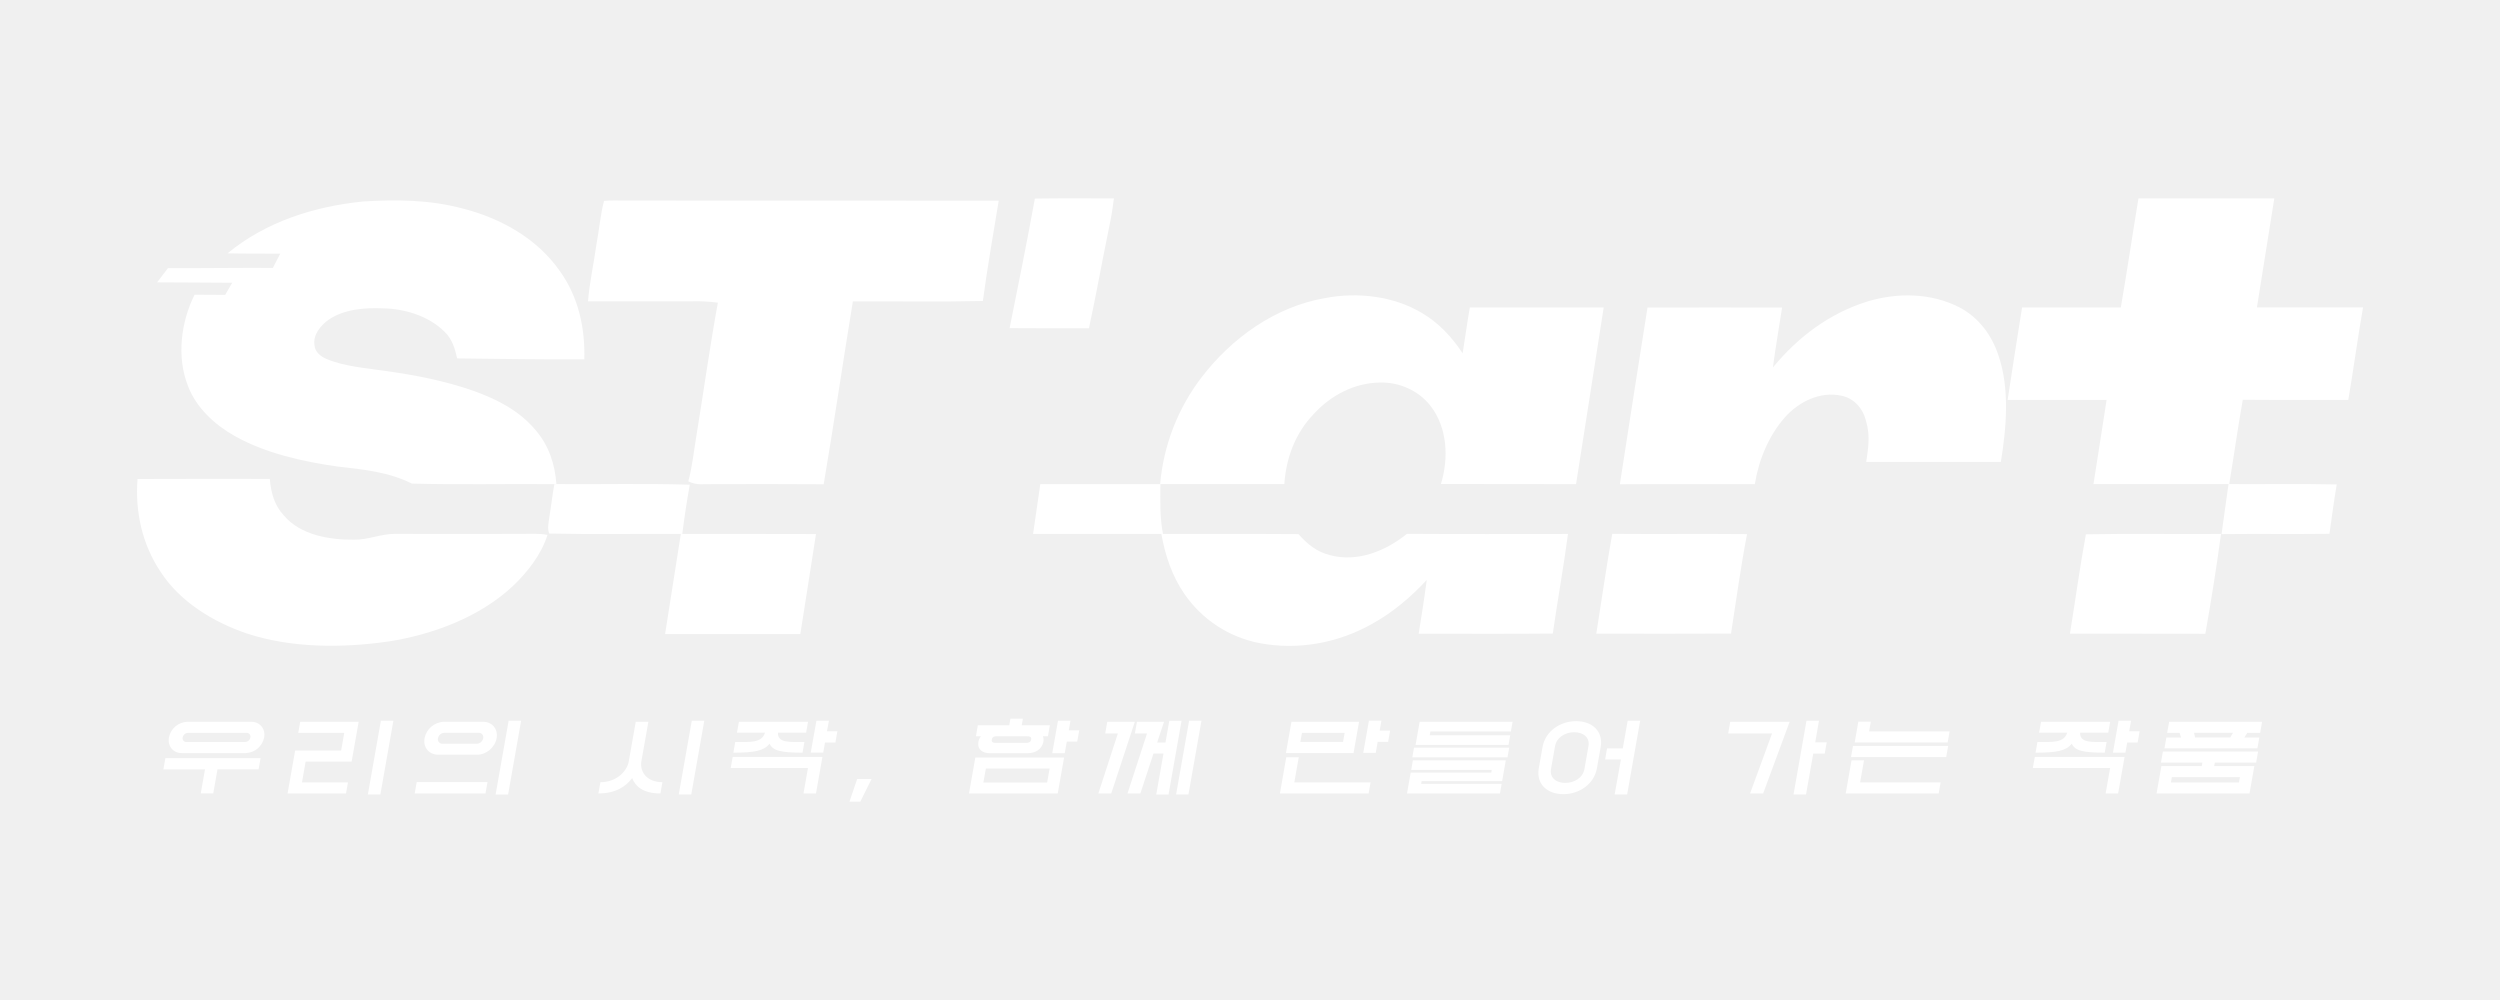
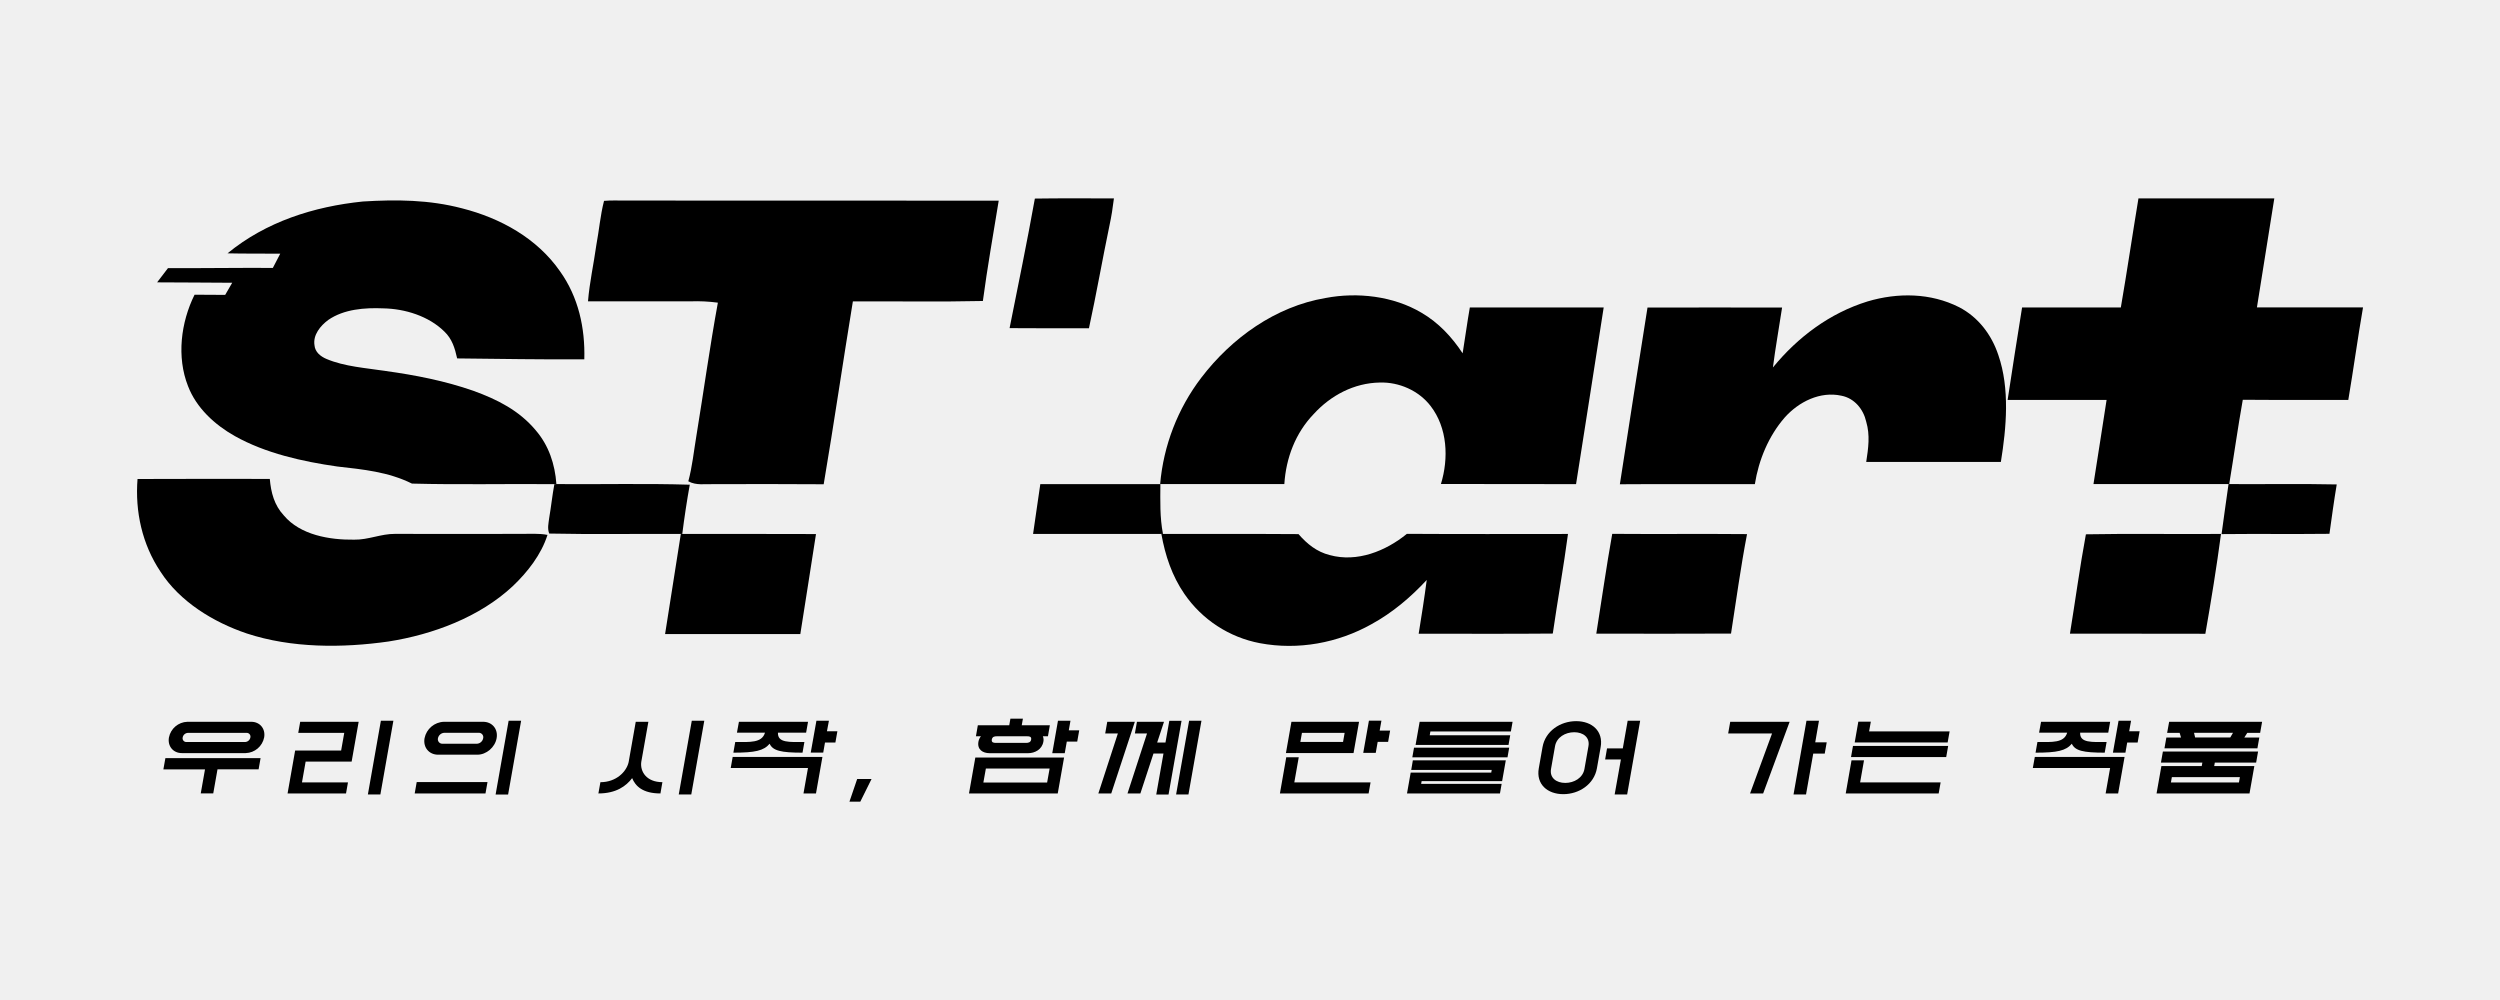
- <svg xmlns="http://www.w3.org/2000/svg" id="레이어_1" data-name="레이어 1" viewBox="0 0 2000 800">
-   <defs>
-     <style>.cls-1{fill:#fff;}</style>
-   </defs>
+ <svg xmlns="http://www.w3.org/2000/svg" id="layer_1_1" data-name="layer_1_1" viewBox="0 0 2000 800">
  <path class="cls-1" d="M290.29,161.2c26.9-1.66,53.13-1.43,79.36,5.47,30.79,7.83,60,23.94,78.4,50.42,14.73,20.67,20.11,45.3,19.4,70.39-33.89.18-67.81-.38-101.73-.75-1.8-8.09-4-15.57-10.21-21.48C343,252.88,324,247,306.67,246.69c-14.82-.64-31.51.58-44.08,9.28-6.22,4.62-12.32,11.92-11,20.22.44,5.44,4.84,8.95,9.53,10.94,14.54,6.21,32,7.27,47.43,9.67,23.85,3.3,47.29,7.88,70.06,15.81,19.12,6.92,36.63,15.7,49.91,31.55,10.54,12.23,15.45,27.19,16.6,43.11l-1.62.05c-37.84-.35-76.2.56-113.95-.45-19-9.42-39-11.31-59.75-13.67-27.66-3.95-57.46-10.57-82-24.38-16-9-30.72-22.49-37.38-39.93-9.21-23.31-5.75-51,5.23-73.12,8.16.12,16.34.12,24.5.14,1.87-3.23,3.74-6.48,5.61-9.7-20-.07-40-.31-60.07-.33,2.9-3.81,5.77-7.6,8.69-11.38,28,.14,55.92-.33,83.9-.17,2-3.78,4-7.59,5.91-11.38-14-.19-28.12.09-42.17-.28,30.84-25.32,69-37.43,108.26-41.47Z" />
  <path class="cls-1" d="M483.21,160.69c5.8-.52,11.69-.21,17.51-.24,99.42.1,198.83-.09,298.25.1-4.35,26.71-9.09,53.43-12.67,80.24-34.66.8-69.35.15-104,.33-8,48.72-15.1,97.62-23.35,146.29-29.36-.26-58.72-.12-88.08-.09-7.2-.21-13.77,1.19-20.22-2.27,3.2-11.85,4.37-23.92,6.4-36,5.84-35.6,10.75-71.43,17.25-106.92a130,130,0,0,0-22.13-1.05q-40.89.1-81.77,0c1.23-15.19,4.58-29.94,6.66-45,2.22-11.73,3.18-23.84,6.17-35.41Z" />
  <path class="cls-1" d="M827.89,158.86c21.08-.33,42.17-.11,63.25-.14-.88,7.27-2,14.47-3.55,21.62-5.7,27.38-10.49,54.94-16.43,82.26-21.16,0-42.31.1-63.49-.09,6.89-34.5,14-69,20.22-103.65Z" />
  <path class="cls-1" d="M1710.8,158.7q54.32,0,108.65,0c-4.58,29.08-9.35,58.14-13.91,87.24,28.29.07,56.6,0,84.88,0-4.28,24.59-7.6,49.34-11.78,74-28.14-.09-56.29.12-84.41-.12-4,22.4-7.11,45-10.85,67.42h-.6q-54,0-108,0c3.41-22.45,7.15-44.84,10.49-67.28q-39.58,0-79.17,0,5.61-37,11.57-74c26.35.09,52.69,0,79,0,5-29,9.28-58.2,14.1-87.28Z" />
  <path class="cls-1" d="M1060.5,238.39c25.48-4.84,54.21-1.57,76.75,11.83,13.6,7.94,24.26,19.35,32.86,32.44,2-12.22,3.6-24.5,5.75-36.68,35.7,0,71.39,0,107.09,0-7.27,47.12-14.75,94.23-22.11,141.33-36-.19-72.07.07-108.1-.12,6.32-20.59,5.26-44.9-8.29-62.44-9.49-12.31-25.23-19.21-40.68-18.72-20.5.37-39.18,10.24-52.83,25.22-14.58,15.17-22.13,35.11-23.47,56q-49.68,0-99.35,0A163.8,163.8,0,0,1,961,302.2c24.36-31.88,59.37-57,99.46-63.81Z" />
  <path class="cls-1" d="M1567.2,245.7c15.45,8,26.09,22.09,31.49,38.41,9.23,26.81,6.45,57.95,2,85.46q-53.87,0-107.72,0c1.68-10.94,3.2-21.34,0-32.21-2.26-10-9.37-18.73-19.77-20.78-17.09-3.77-34.2,4.84-45.42,17.41-12.88,14.78-20.85,34-23.89,53.3-36,.12-72-.16-108,.12q10.88-70.69,22.11-141.36c35.89-.12,71.79-.05,107.67,0-2.4,16-5.3,31.88-7.34,47.92,19.9-24.31,45.49-43.48,75.72-52.83,24.15-7.18,50.47-6.9,73.21,4.6Z" />
  <path class="cls-1" d="M110,383.2c35.27-.19,70.57-.07,105.84-.07.94,10.92,3.58,21,11.2,29.2,13.23,15.78,36.8,19.66,56.27,19.4,11.29.21,21.53-4.72,32.7-4.63,33.52.12,67,.07,100.56,0,7,.07,14.47-.54,21.42.82-4.91,15.68-16,29.82-27.77,41-26.56,24.82-63.94,38.69-99.35,44.27-37,5.29-77.66,5.38-113.49-6.43-26.65-9-53.53-25.38-69-49.44-14.63-21.83-20.43-48.1-18.35-74.17Z" />
  <path class="cls-1" d="M443.49,387.32l1.62-.05c35.55.3,71.18-.61,106.71.49-2.36,13.09-4.33,26.23-6,39.41h-1.1c-35.09-.23-70.27.45-105.36-.33-1.59-4.23-.53-8.15,0-12.5,1.56-9,2.45-18.07,4.13-27Z" />
  <path class="cls-1" d="M832.24,387.29q48-.06,96.07,0c-.07,13.42-.51,26.63,2.08,39.88h-1.31c-34.2,0-68.39.05-102.62,0,1.83-13.3,3.93-26.56,5.78-39.86Z" />
  <path class="cls-1" d="M1782.78,387.27h.6c28.64.19,57.32-.35,86,.28-2.2,13.14-4,26.32-5.82,39.5-28.76.33-57.53-.07-86.31.24,1.68-13.37,3.81-26.67,5.57-40Z" />
  <path class="cls-1" d="M544.69,427.17h1.1c35.67,0,71.34-.07,107,.07-4.05,26.67-8.4,53.32-12.53,80-36,0-72.12.07-108.19,0,4.12-26.67,8.46-53.32,12.58-80Z" />
  <path class="cls-1" d="M929.08,427.17h1.31c36.14.07,72.28-.14,108.42.12,6.83,7.85,14.63,14.19,25,16.78,21.9,6,44.76-3.18,61.71-17,42.94.28,85.91.12,128.87.1-3.53,26.62-8.34,53.08-12.16,79.68-35.76.33-71.53.1-107.29.12,2.31-14.31,4.58-28.63,6.45-43-12.95,13.93-27.37,26.15-44.09,35.32-27,15.17-58.88,21-89.36,15.26a94.68,94.68,0,0,1-60.43-39.43c-9.91-14.4-15.36-30.74-18.4-47.88Z" />
  <path class="cls-1" d="M1289.78,427.08c36,.3,71.9-.12,107.85.21-5.07,26.34-8.67,53.06-12.81,79.57-35.93.19-71.86.12-107.78.05,4.27-26.58,8-53.32,12.74-79.83Z" />
  <path class="cls-1" d="M1668.72,427.45c35.89-.7,72.14,0,108.09-.3-3.57,26.65-7.87,53.37-12.53,79.87-36.11-.14-72.23,0-108.32-.09,4.3-26.44,7.88-53.18,12.76-79.48Z" />
  <path class="cls-1" d="M132.32,606.48h76.15l-1.59,9H174l-3.4,19.25h-10L164,615.51h-33.3Zm17.56-29.05H201c6.9,0,11.55,5.54,10.32,12.53a15.54,15.54,0,0,1-14.73,12.52H145.46c-6.9,0-11.54-5.54-10.31-12.52A15.54,15.54,0,0,1,149.88,577.43Zm-.64,16.19h46.68a4.48,4.48,0,0,0,4.39-3.66,3,3,0,0,0-3.1-3.67H150.53a4.47,4.47,0,0,0-4.39,3.67A3,3,0,0,0,149.24,593.62Z" />
  <path class="cls-1" d="M240.16,577.43h46.77l-5.62,31.86h-36.8l-2.93,16.62h36.8l-1.56,8.85H230.06l6.05-34.33h36.8l2.49-14.14H238.6Zm64.55-.85h10l-10.41,59h-10Z" />
  <path class="cls-1" d="M333.37,625.65H390l-1.61,9.11H331.76Zm21.78-48.22H386.5c7.24,0,12.1,5.8,10.8,13.12s-8.2,13.21-15.44,13.21H350.51c-7.24,0-12.18-5.8-10.87-13.21A16.36,16.36,0,0,1,355.15,577.43ZM354,595h27.34a5.39,5.39,0,0,0,5.21-4.43,3.54,3.54,0,0,0-3.66-4.34H355.57a5.46,5.46,0,0,0-5.2,4.34A3.6,3.6,0,0,0,354,595Zm52.9-18.4h10l-10.41,59h-10Z" />
  <path class="cls-1" d="M528.35,634.76c-14.31,0-20.07-6-22.63-12.26-4.77,6.3-12.72,12.26-27,12.26l1.6-9c12.69,0,20.91-8.43,22.6-16.1l5.67-32.2H518.7L513,609.63c-1,7.67,4.23,16.1,16.92,16.1Zm25.08-58.18h10l-10.41,59H543Z" />
  <path class="cls-1" d="M586.14,605.54h71.8l-5.15,29.22h-10l3.59-20.36H584.58Zm5-28.11h55.29l-1.54,8.7H622.36c-.37,8.34,9.24,7.49,21.16,7.49l-1.5,8.52c-17.21,0-23.75-1.54-26.33-7.16-4.66,5.62-11.74,7.16-29,7.16l1.5-8.52c11.84,0,21.32.85,23.81-7.49H589.56Zm62-.85h10L661.56,585h8.35l-1.59,9H660l-1.42,8.1h-10Z" />
  <path class="cls-1" d="M685.75,623.18h11.5l-9,18.14h-8.69Z" />
  <path class="cls-1" d="M780.27,606h71l-5.08,28.79H775.19Zm2-25.81h25.13l.93-5.28h10l-.93,5.28h22.49L838.36,589h-4.08a7.37,7.37,0,0,1,.42,4.34c-1.12,6.39-7,9.21-12.18,9.21H791.68c-5.36,0-10.06-2.82-8.93-9.21a9.56,9.56,0,0,1,2-4.34h-4ZM786.7,626h51l2-11.16h-51Zm9.68-31.69h24.53c1.79,0,3.65-.42,4-2.64.42-2.38-1.32-2.64-3.11-2.64H797.31c-1.62,0-3.45.26-3.87,2.64C793.05,593.88,794.76,594.3,796.38,594.3Zm50-17.72h10l-1.35,7.67h8.35l-1.6,9h-8.34l-1.64,9.29h-10Z" />
  <path class="cls-1" d="M885.81,577.43h22.06L889,634.76H878.68l15.62-48H884.17Zm23.76,0h21.64L925.74,594h6.64l3.07-17.38h9.79l-10.41,59H925l5.78-32.79h-8l-10.48,31.94H902l15.62-48h-9.71Zm41.72-.85h9.88l-10.41,59h-9.88Z" />
  <path class="cls-1" d="M1029,605.8h10l-3.55,20.11h61l-1.56,8.85h-70.95Zm4.15-28.37h54.09l-4.4,25h-54.09Zm7.13,16.11h34.16l1.27-7.25h-34.15Zm54.86-17h10l-1.4,7.93h8.35l-1.59,9h-8.35l-1.56,8.85h-10Z" />
  <path class="cls-1" d="M1130.28,608.27h74.36l-2.93,16.61h-64.4l-.39,2.22h64.4l-1.35,7.66h-74.36l2.94-16.69H1193l.37-2.13h-64.39Zm.94-10.14h76.14l-1.36,7.76h-76.15Zm4.5-20.7h74.35l-1.36,7.76h-64.4l-.52,3h64.39l-1.36,7.75h-74.36Z" />
  <path class="cls-1" d="M1260.93,576.92c12.69,0,21.84,8,19.61,20.7l-3,17c-2.26,12.78-14.22,20.71-26.9,20.71s-21.87-7.93-19.61-20.71l3-17C1236.27,584.93,1248.16,576.92,1260.93,576.92Zm-20.11,38.25c-1.26,7.16,4.33,11.16,11.4,11.16s14.08-4,15.34-11.16l3.21-18.23c1.25-7.07-4.25-11.16-11.4-11.16s-14.09,4.09-15.34,11.16Zm44.8-16.44h12.61l3.9-22.15h10l-10.41,59h-10l5-28h-12.61Z" />
  <path class="cls-1" d="M1384.18,577.43h47.53l-21.19,57.33h-10.47l17.59-48h-35.1Zm61-.85h10l-3,17.3h9.19l-1.59,9h-9.19l-5.77,32.71h-10Z" />
  <path class="cls-1" d="M1481.21,608.27h10l-3.11,17.64h64.4l-1.56,8.85h-74.36Zm1.18-11.5h76.14l-1.56,8.86h-76.15Zm4.27-19.42h10l-1.37,7.75h64.4l-1.57,8.86h-74.36Z" />
  <path class="cls-1" d="M1627.85,605.54h71.81l-5.15,29.22h-10l3.59-20.36h-61.84Zm5-28.11h55.28l-1.53,8.7h-22.49c-.36,8.34,9.24,7.49,21.17,7.49l-1.51,8.52c-17.2,0-23.74-1.54-26.33-7.16-4.66,5.62-11.74,7.16-29,7.16l1.5-8.52c11.85,0,21.32.85,23.81-7.49h-22.48Zm62-.85h10l-1.49,8.44h8.34l-1.59,9h-8.34l-1.43,8.1h-10Z" />
  <path class="cls-1" d="M1730.32,601.2h76.15l-1.56,8.86h-33.05l-.5,2.81h32.11l-3.86,21.89h-74.36l3.86-21.89h32.28l.5-2.81h-33.13Zm5-23.77h74.36l-1.56,8.86h-10.31l-2.36,3.75h12l-1.52,8.61h-74.36l1.52-8.61h11.75l-1.13-3.75h-10Zm1.41,48.56h54.42l.76-4.26h-54.43Zm19.37-36h28.1l2.2-3.75h-31.18Z" />
</svg>
